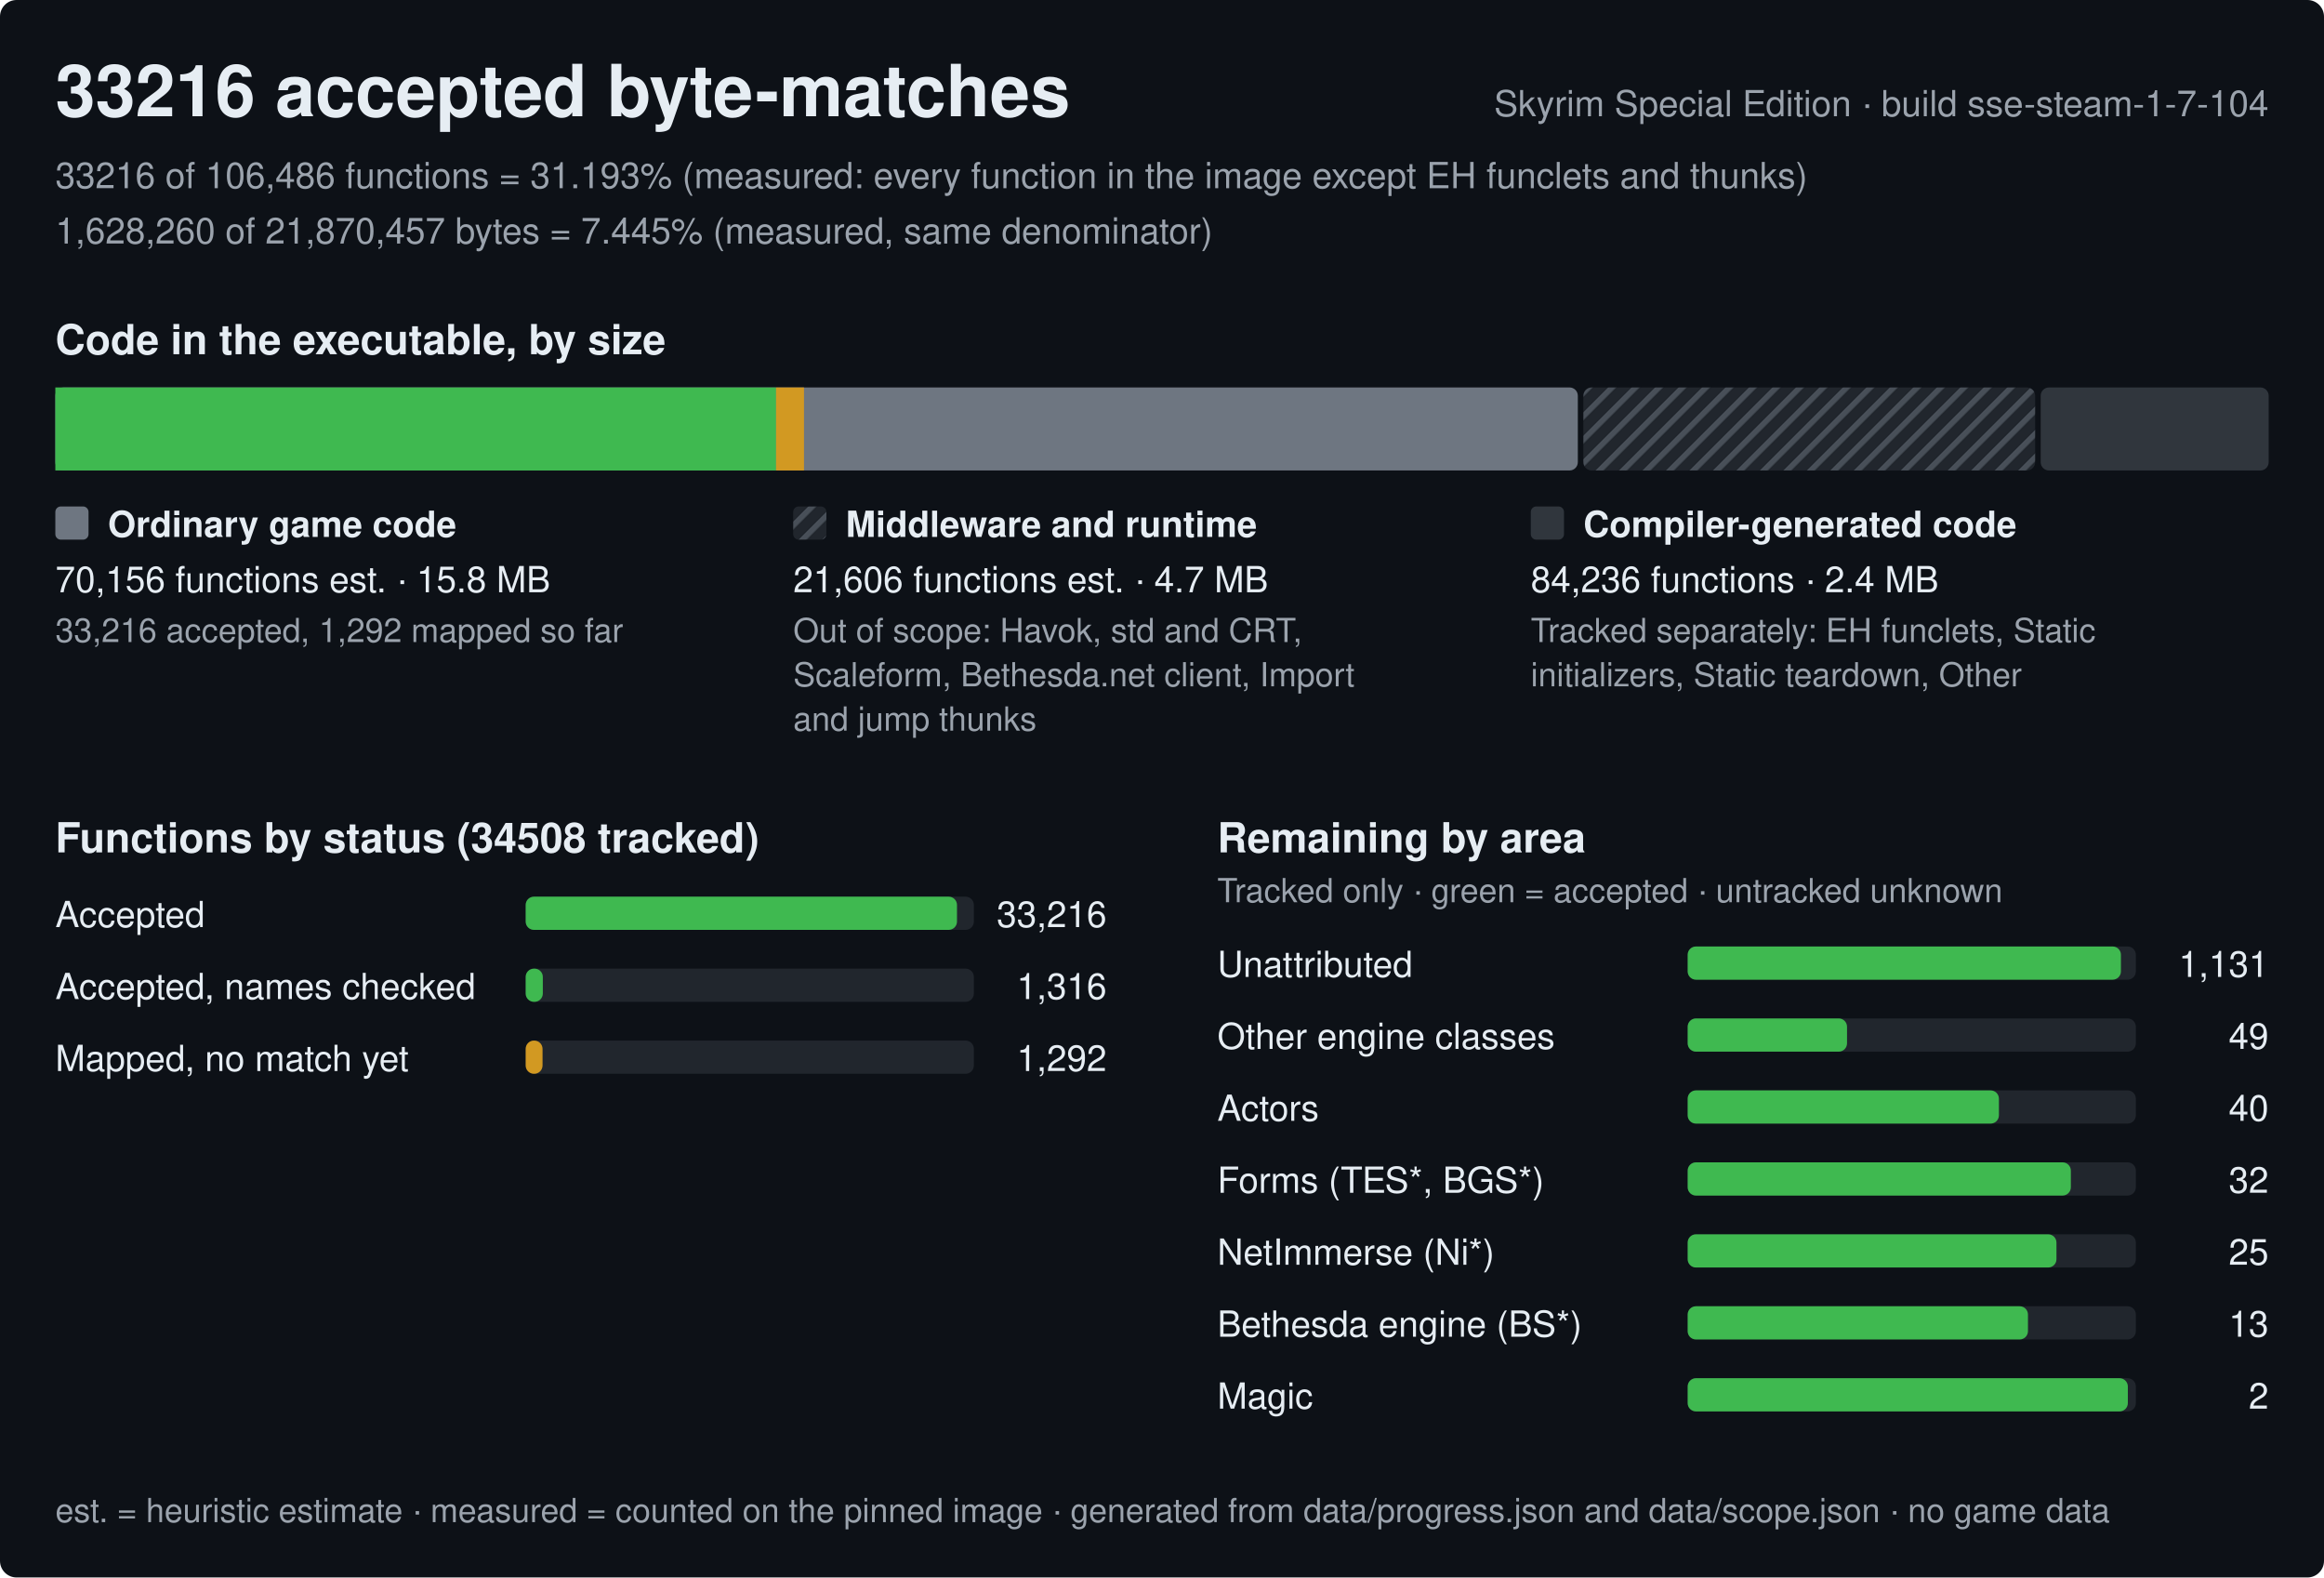
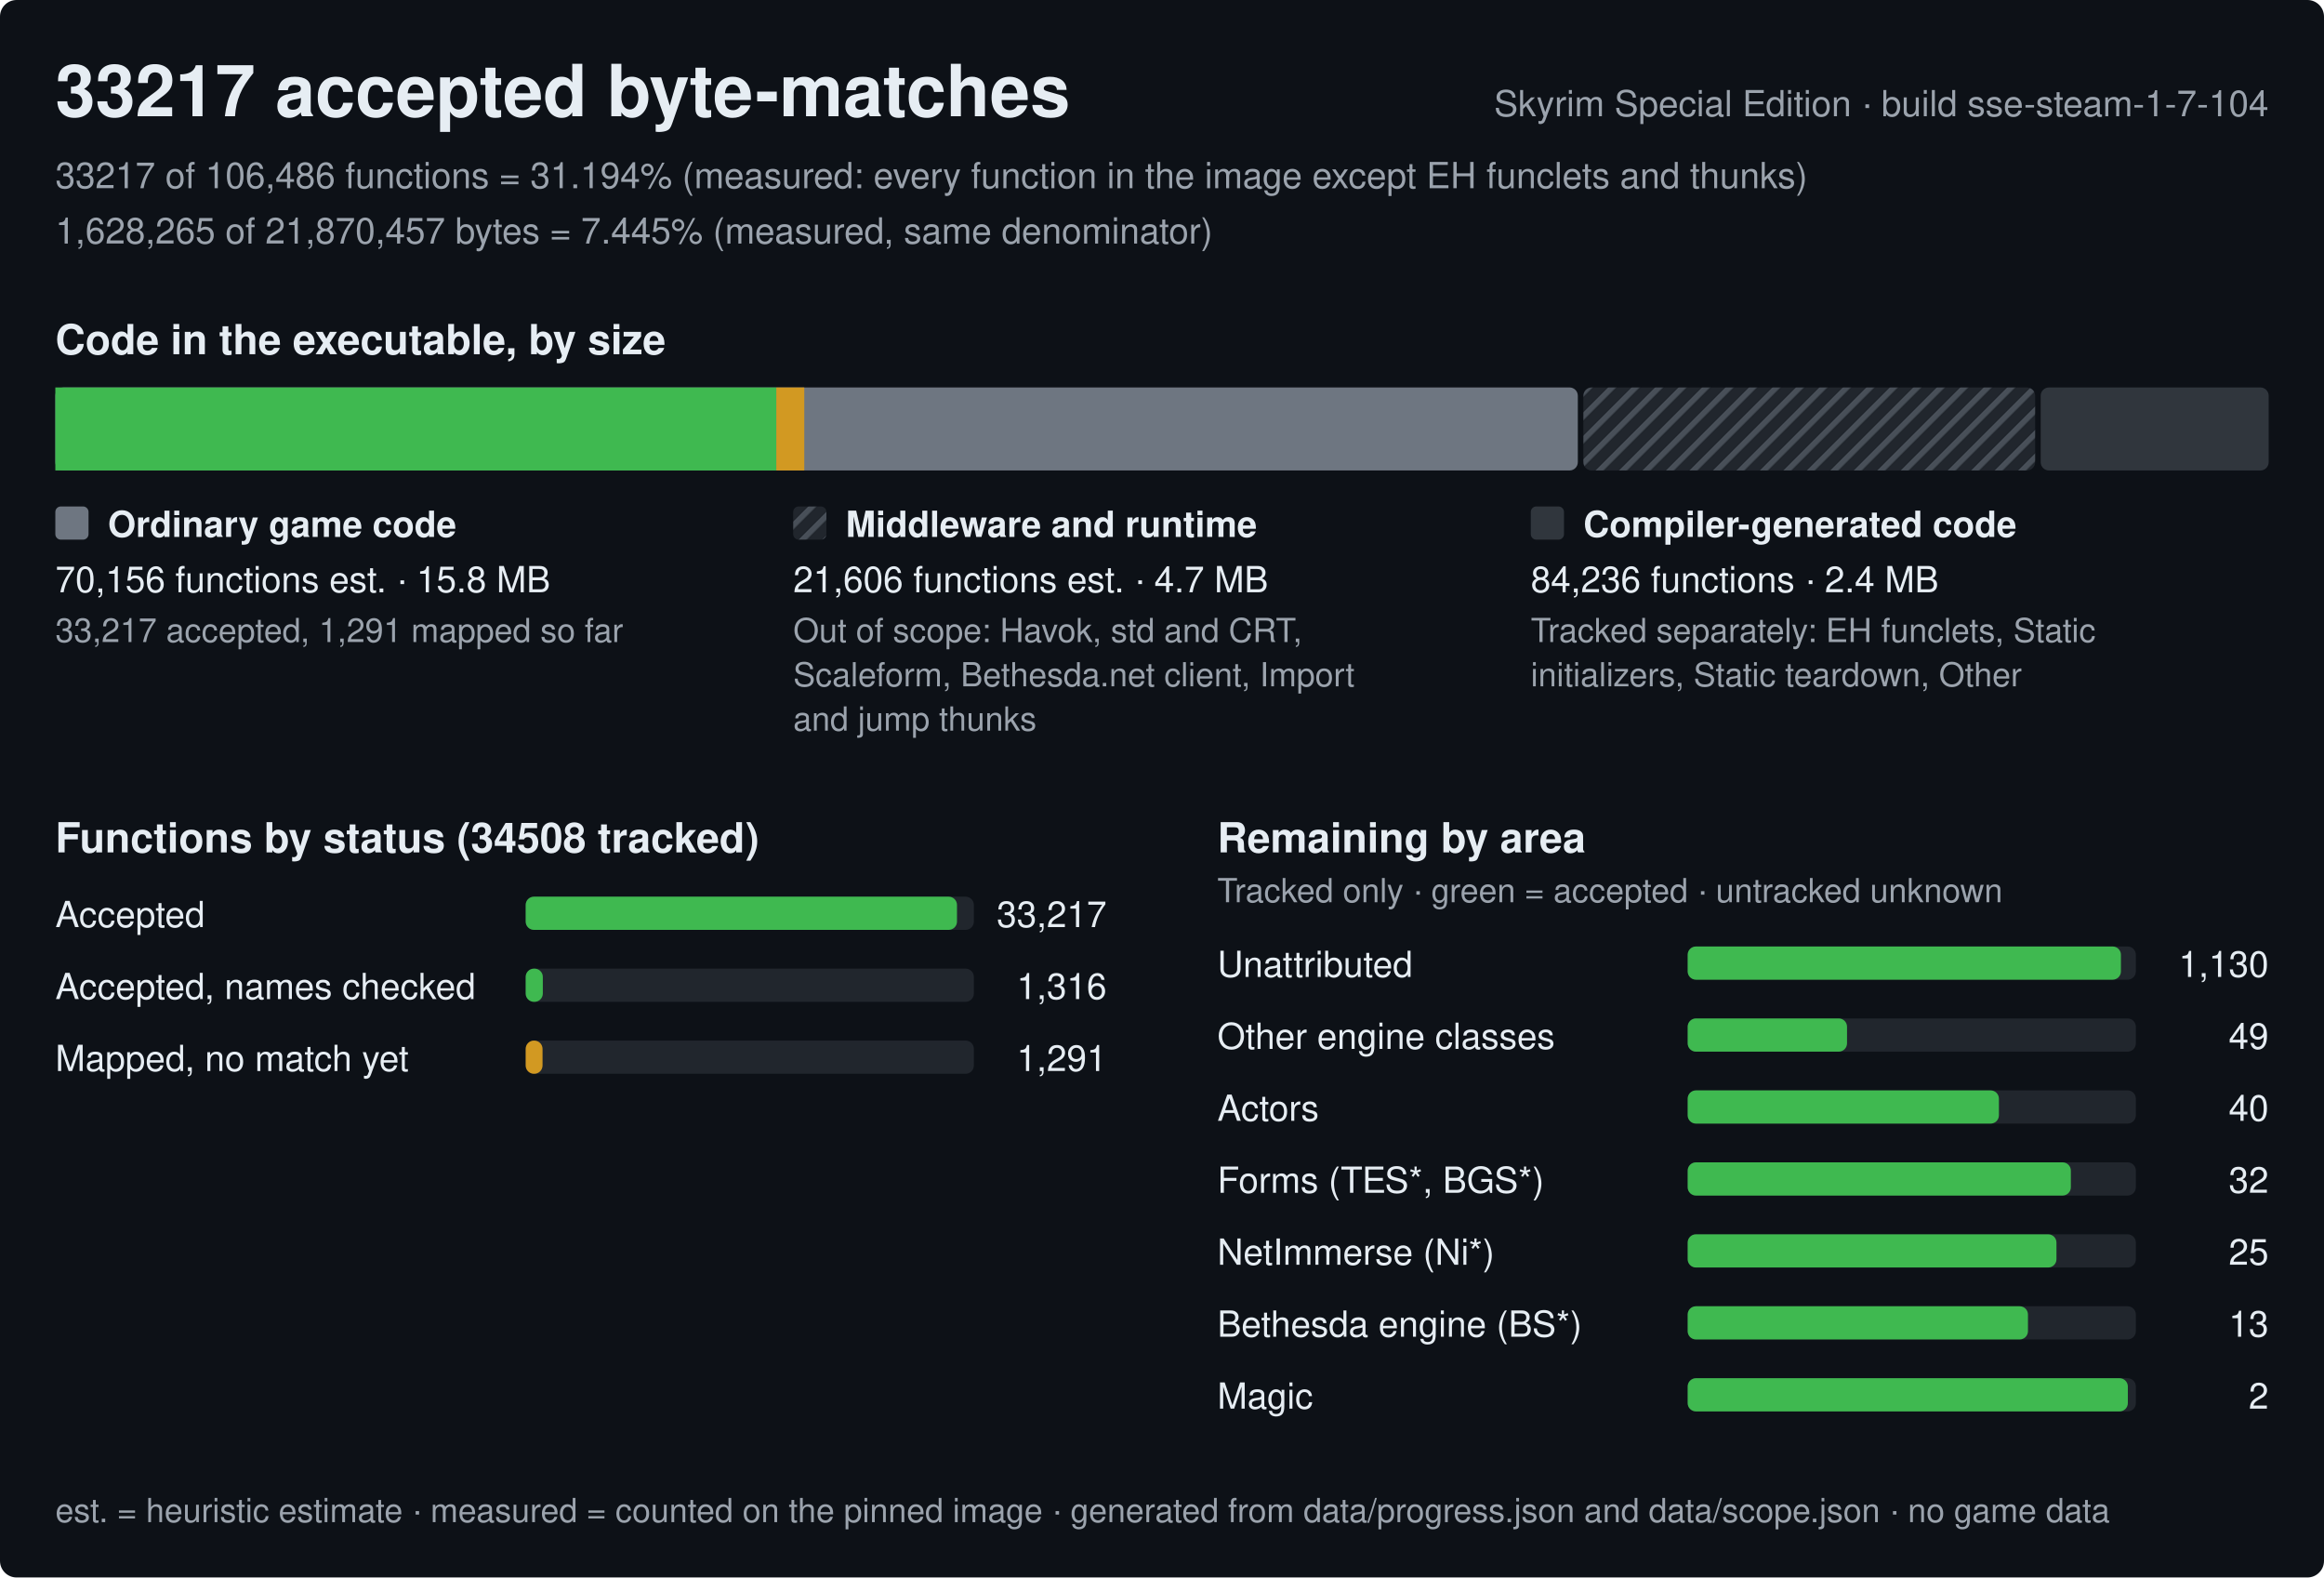
<svg xmlns="http://www.w3.org/2000/svg" width="840" height="570" viewBox="0 0 840 570" role="img" aria-label="Progress of the Skyrim Special Edition byte-matching reconstruction, build sse-steam-1-7-104">
  <style>text{font-family:-apple-system,BlinkMacSystemFont,'Segoe UI',Helvetica,Arial,sans-serif;fill:#e6edf3;white-space:pre}.h{font-size:26px;font-weight:600}.st{font-size:15px;font-weight:600}.lb{font-size:13px;font-weight:600}.bl{font-size:12px;font-weight:600;stroke:#0d1117;stroke-width:3px;paint-order:stroke;stroke-linejoin:round}.rl{font-size:13px}.fn{font-size:12px;fill:#9ba3ad}.mu{fill:#9ba3ad}</style>
  <defs>
    <pattern id="hx" width="6" height="6" patternUnits="userSpaceOnUse" patternTransform="rotate(45)">
      <rect width="6" height="6" fill="#21262d" />
      <rect width="2" height="6" fill="#484f58" />
    </pattern>
  </defs>
  <rect width="840" height="570" rx="6" fill="#0d1117" />
-   <text x="20" y="42" class="h">33216 accepted byte-matches</text>
+   <text x="20" y="42" class="h">33217 accepted byte-matches</text>
  <text x="820" y="42" class="rl mu" text-anchor="end">Skyrim Special Edition · build sse-steam-1-7-104</text>
-   <text x="20" y="68" class="rl mu">33216 of 106,486 functions = 31.193% (measured: every function in the image except EH funclets and thunks)</text>
-   <text x="20" y="88" class="rl mu">1,628,260 of 21,870,457 bytes = 7.445% (measured, same denominator)</text>
+   <text x="20" y="68" class="rl mu">33217 of 106,486 functions = 31.194% (measured: every function in the image except EH funclets and thunks)</text>
+   <text x="20" y="88" class="rl mu">1,628,265 of 21,870,457 bytes = 7.445% (measured, same denominator)</text>
  <text x="20" y="128" class="st">Code in the executable, by size</text>
  <rect x="20" y="140" width="550.3" height="30" rx="3" fill="#6e7681" />
-   <rect x="20" y="140" width="260.5" height="30" fill="#3fb950" />
-   <rect x="280.5" y="140" width="10.1" height="30" fill="#d29922" />
+   <rect x="20" y="140" width="260.6" height="30" fill="#3fb950" />
+   <rect x="280.6" y="140" width="10.1" height="30" fill="#d29922" />
  <rect x="572.3" y="140" width="163.3" height="30" rx="3" fill="url(#hx)" />
  <rect x="737.6" y="140" width="82.4" height="30" rx="3" fill="#30363d" />
  <rect x="20" y="183" width="12" height="12" rx="2" fill="#6e7681" />
  <text x="39" y="194" class="lb">Ordinary game code</text>
  <text x="20" y="214" class="rl">70,156 functions est. · 15.8 MB</text>
-   <text x="20" y="232" class="fn">33,216 accepted, 1,292 mapped so far</text>
+   <text x="20" y="232" class="fn">33,217 accepted, 1,291 mapped so far</text>
  <rect x="286.7" y="183" width="12" height="12" rx="2" fill="url(#hx)" />
  <text x="305.7" y="194" class="lb">Middleware and runtime</text>
  <text x="286.7" y="214" class="rl">21,606 functions est. · 4.7 MB</text>
  <text x="286.7" y="232" class="fn">Out of scope: Havok, std and CRT,</text>
  <text x="286.7" y="248" class="fn">Scaleform, Bethesda.net client, Import</text>
  <text x="286.7" y="264" class="fn">and jump thunks</text>
  <rect x="553.3" y="183" width="12" height="12" rx="2" fill="#30363d" />
  <text x="572.3" y="194" class="lb">Compiler-generated code</text>
  <text x="553.3" y="214" class="rl">84,236 functions · 2.4 MB</text>
  <text x="553.3" y="232" class="fn">Tracked separately: EH funclets, Static</text>
  <text x="553.3" y="248" class="fn">initializers, Static teardown, Other</text>
  <text x="20" y="308" class="st">Functions by status (34508 tracked)</text>
  <text x="20" y="335" class="rl">Accepted</text>
  <rect x="190" y="324" width="162.0" height="12" rx="3" fill="#21262d" />
  <rect x="190" y="324" width="155.9" height="12" rx="3" fill="#3fb950" />
-   <text x="400.0" y="335" class="rl" text-anchor="end">33,216</text>
+   <text x="400.0" y="335" class="rl" text-anchor="end">33,217</text>
  <text x="20" y="361" class="rl">Accepted, names checked</text>
  <rect x="190" y="350" width="162.0" height="12" rx="3" fill="#21262d" />
  <rect x="190" y="350" width="6.2" height="12" rx="3" fill="#3fb950" />
  <text x="400.0" y="361" class="rl" text-anchor="end">1,316</text>
  <text x="20" y="387" class="rl">Mapped, no match yet</text>
  <rect x="190" y="376" width="162.0" height="12" rx="3" fill="#21262d" />
  <rect x="190" y="376" width="6.1" height="12" rx="3" fill="#d29922" />
-   <text x="400.0" y="387" class="rl" text-anchor="end">1,292</text>
+   <text x="400.0" y="387" class="rl" text-anchor="end">1,291</text>
  <text x="440.0" y="308" class="st">Remaining by area</text>
  <text x="440.0" y="326" class="fn">Tracked only · green = accepted · untracked unknown</text>
  <text x="440.0" y="353" class="rl">Unattributed</text>
  <rect x="610.0" y="342" width="162.0" height="12" rx="3" fill="#21262d" />
  <rect x="610.0" y="342" width="156.6" height="12" rx="3" fill="#3fb950" />
-   <text x="820.0" y="353" class="rl" text-anchor="end">1,131</text>
+   <text x="820.0" y="353" class="rl" text-anchor="end">1,130</text>
  <text x="440.0" y="379" class="rl">Other engine classes</text>
  <rect x="610.0" y="368" width="162.0" height="12" rx="3" fill="#21262d" />
  <rect x="610.0" y="368" width="57.6" height="12" rx="3" fill="#3fb950" />
  <text x="820.0" y="379" class="rl" text-anchor="end">49</text>
  <text x="440.0" y="405" class="rl">Actors</text>
  <rect x="610.0" y="394" width="162.0" height="12" rx="3" fill="#21262d" />
  <rect x="610.0" y="394" width="112.5" height="12" rx="3" fill="#3fb950" />
  <text x="820.0" y="405" class="rl" text-anchor="end">40</text>
  <text x="440.0" y="431" class="rl">Forms (TES*, BGS*)</text>
  <rect x="610.0" y="420" width="162.0" height="12" rx="3" fill="#21262d" />
  <rect x="610.0" y="420" width="138.5" height="12" rx="3" fill="#3fb950" />
  <text x="820.0" y="431" class="rl" text-anchor="end">32</text>
  <text x="440.0" y="457" class="rl">NetImmerse (Ni*)</text>
  <rect x="610.0" y="446" width="162.0" height="12" rx="3" fill="#21262d" />
  <rect x="610.0" y="446" width="133.3" height="12" rx="3" fill="#3fb950" />
  <text x="820.0" y="457" class="rl" text-anchor="end">25</text>
  <text x="440.0" y="483" class="rl">Bethesda engine (BS*)</text>
  <rect x="610.0" y="472" width="162.0" height="12" rx="3" fill="#21262d" />
  <rect x="610.0" y="472" width="123" height="12" rx="3" fill="#3fb950" />
  <text x="820.0" y="483" class="rl" text-anchor="end">13</text>
  <text x="440.0" y="509" class="rl">Magic</text>
  <rect x="610.0" y="498" width="162.0" height="12" rx="3" fill="#21262d" />
  <rect x="610.0" y="498" width="159.1" height="12" rx="3" fill="#3fb950" />
  <text x="820.0" y="509" class="rl" text-anchor="end">2</text>
  <text x="20" y="550" class="fn">est. = heuristic estimate · measured = counted on the pinned image · generated from data/progress.json and data/scope.json · no game data</text>
</svg>
